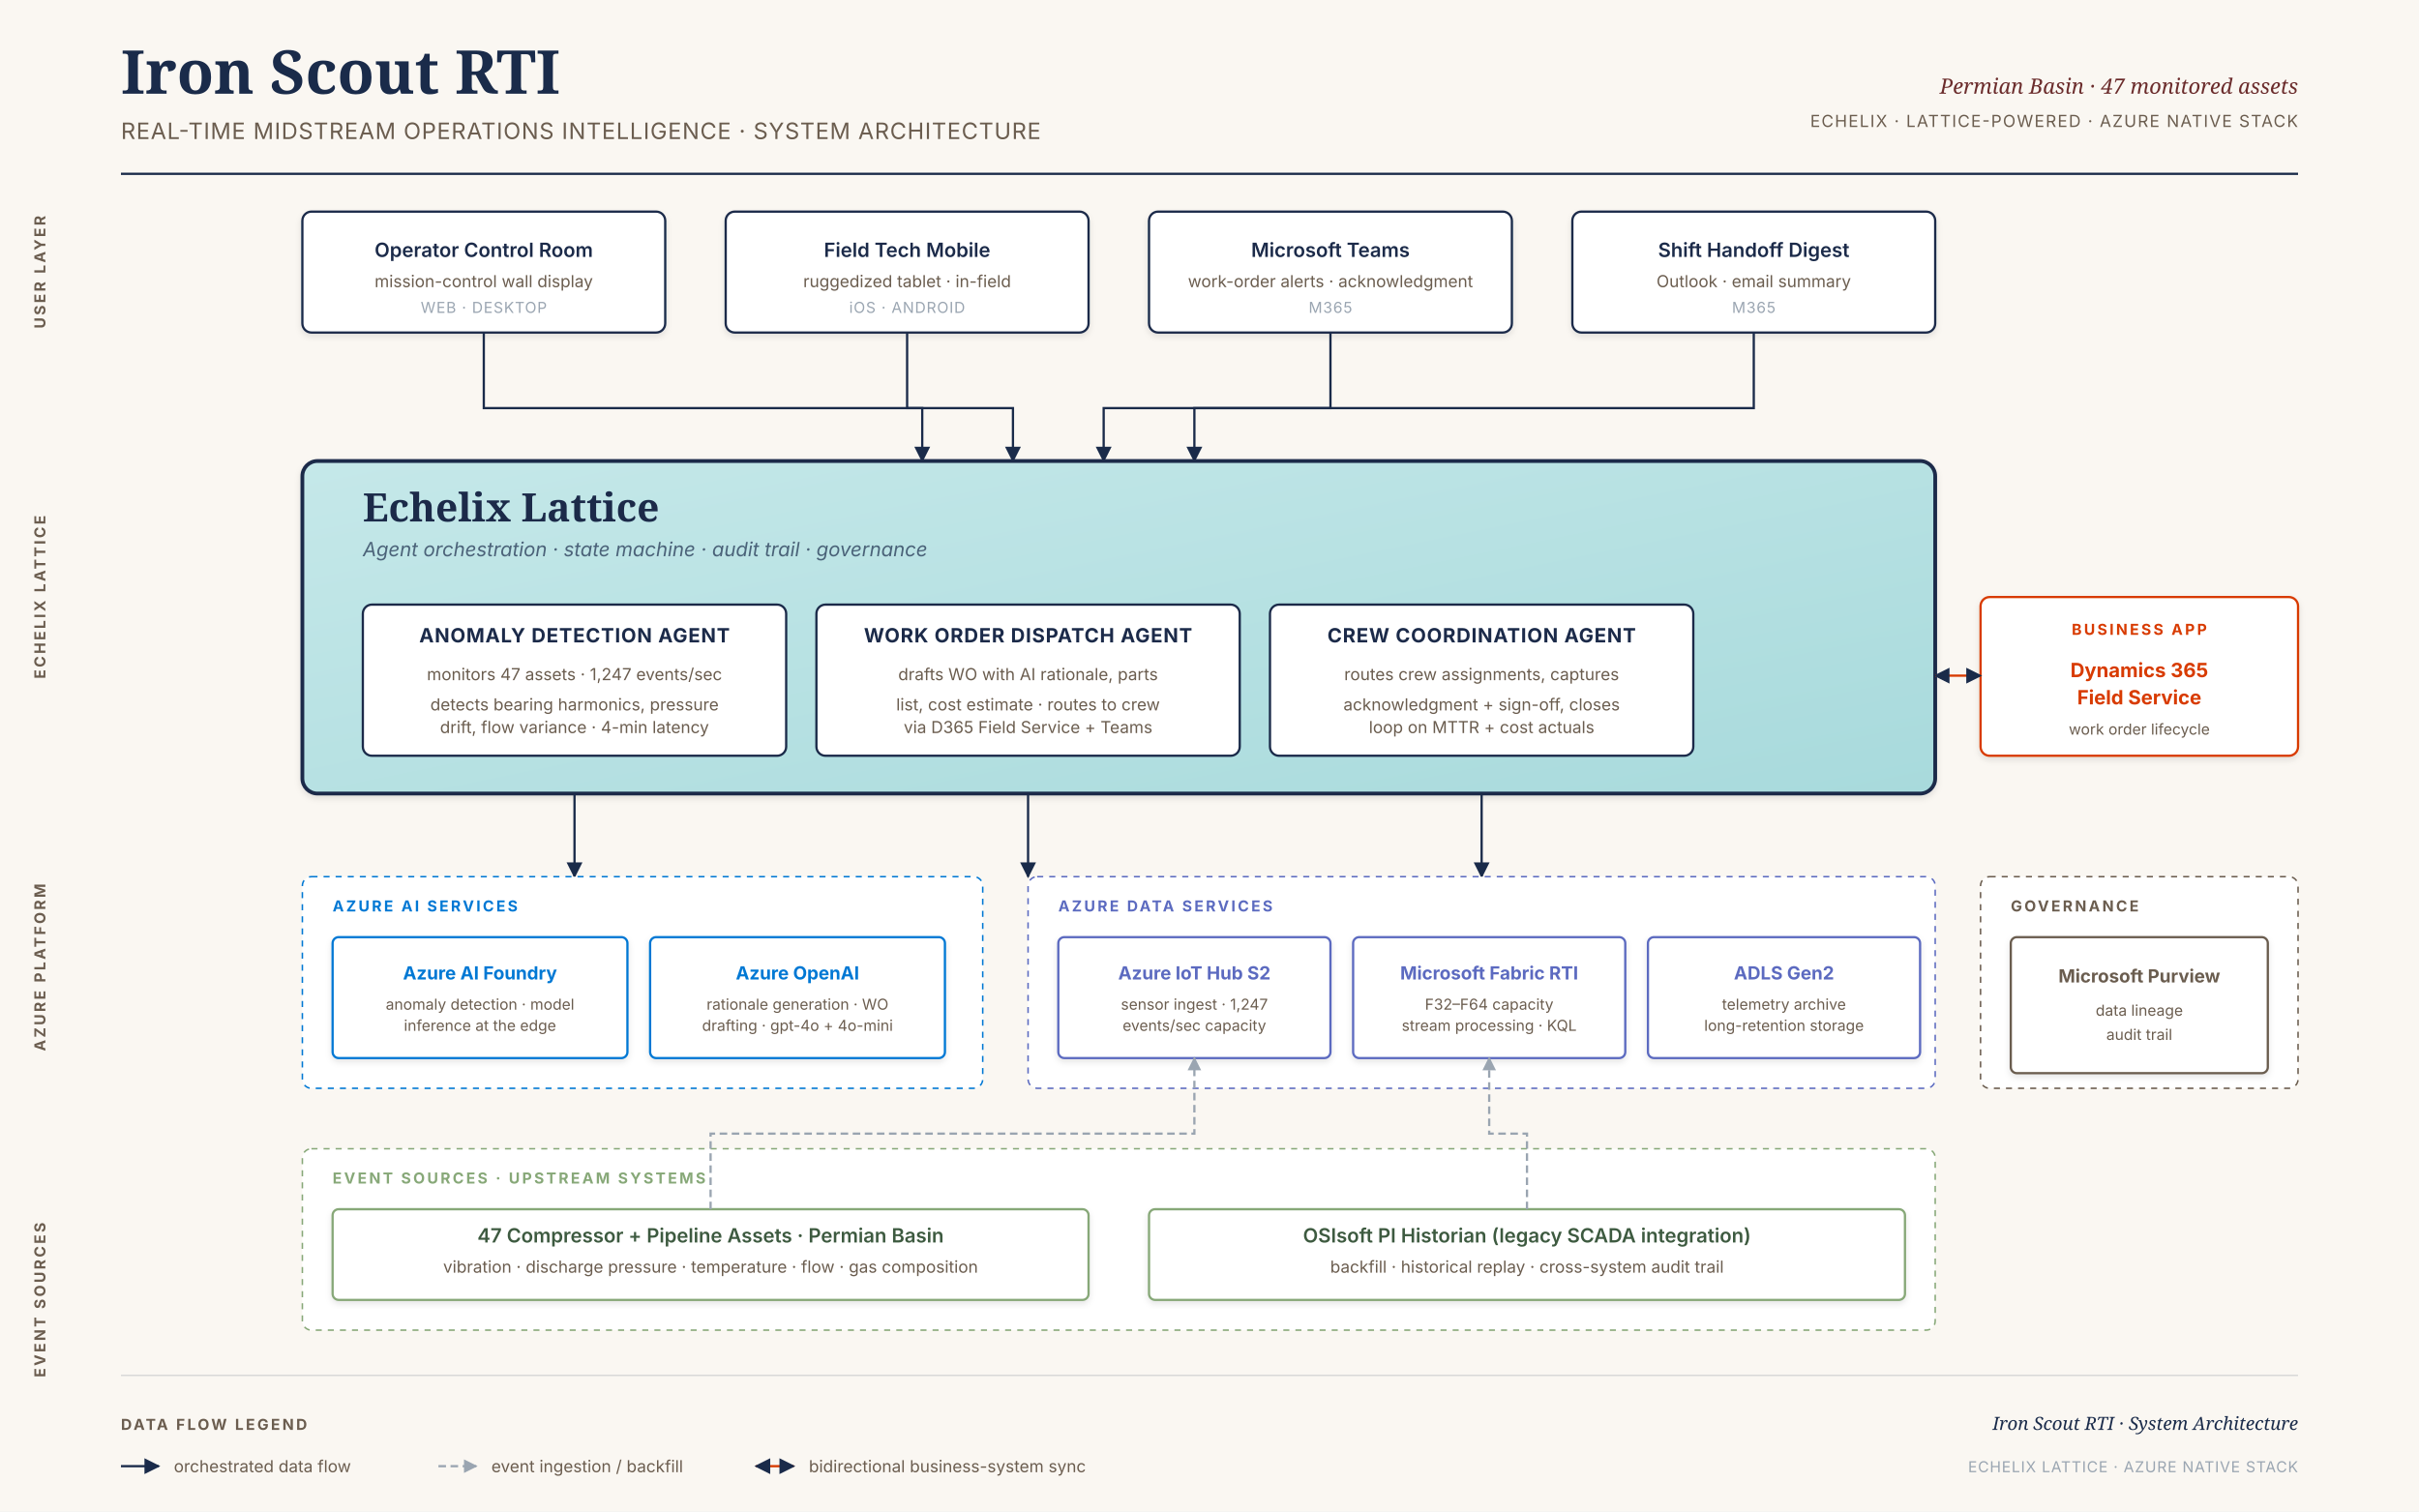
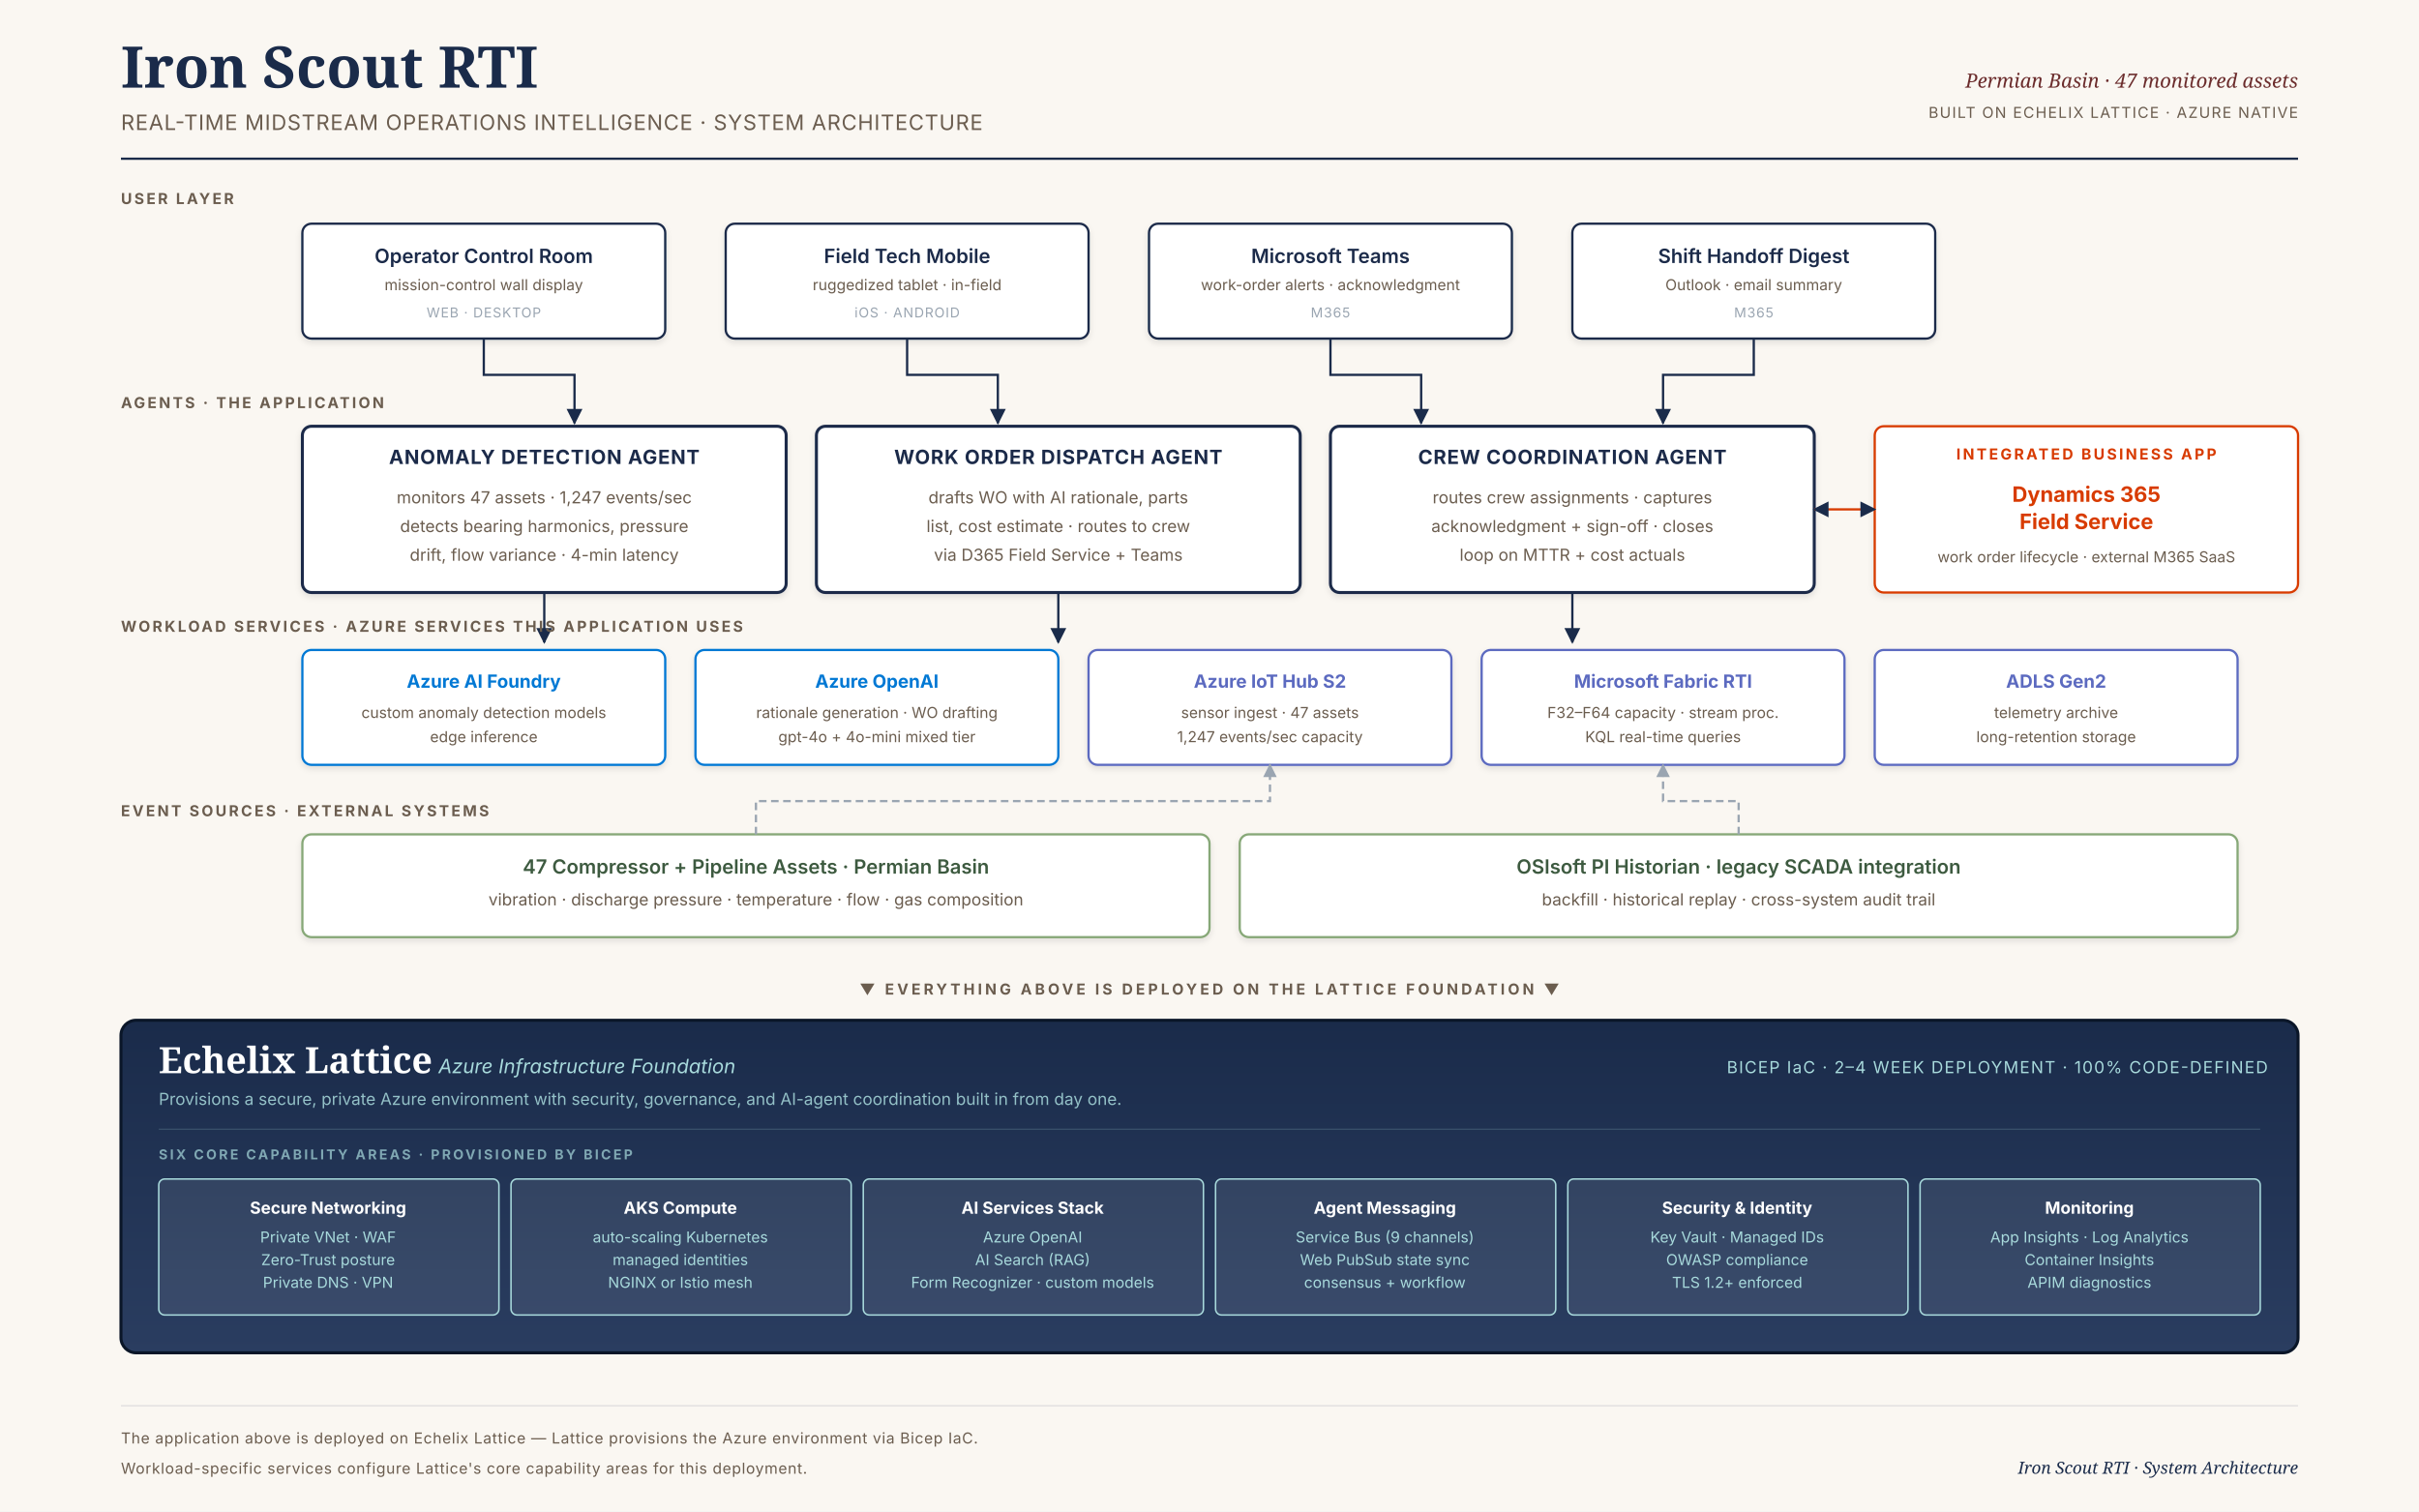
<svg xmlns="http://www.w3.org/2000/svg" viewBox="0 0 1600 1000" font-family="Inter, -apple-system, BlinkMacSystemFont, 'Helvetica Neue', Arial, sans-serif">
  <defs>
    <filter id="cardShadow" x="-5%" y="-5%" width="110%" height="115%">
      <feGaussianBlur in="SourceAlpha" stdDeviation="2" />
      <feOffset dx="0" dy="2" result="offset" />
      <feComponentTransfer>
        <feFuncA type="linear" slope="0.10" />
      </feComponentTransfer>
      <feMerge>
        <feMergeNode />
        <feMergeNode in="SourceGraphic" />
      </feMerge>
    </filter>
-     <linearGradient id="latticeFill" x1="0" y1="0" x2="1" y2="1">
-       <stop offset="0%" stop-color="#C5E8E9" />
-       <stop offset="100%" stop-color="#A8DADC" />
+     <linearGradient id="latticeFoundation" x1="0" y1="0" x2="0" y2="1">
+       <stop offset="0%" stop-color="#1A2B4A" />
+       <stop offset="100%" stop-color="#2A3D60" />
    </linearGradient>
    <marker id="arrow" viewBox="0 0 10 10" refX="9" refY="5" markerWidth="7" markerHeight="7" orient="auto-start-reverse">
      <path d="M 0 0 L 10 5 L 0 10 z" fill="#1A2B4A" />
    </marker>
    <marker id="arrowMuted" viewBox="0 0 10 10" refX="9" refY="5" markerWidth="6" markerHeight="6" orient="auto-start-reverse">
      <path d="M 0 0 L 10 5 L 0 10 z" fill="#9AA5B1" />
    </marker>
  </defs>
  <rect width="1600" height="1000" fill="#FAF7F2" />
-   <text x="80" y="62" font-family="Newsreader, 'Source Serif Pro', Georgia, serif" font-size="40" font-weight="600" fill="#1A2B4A">Iron Scout RTI</text>
-   <text x="80" y="92" font-size="15" fill="#6B5D4F" letter-spacing="0.5">REAL-TIME MIDSTREAM OPERATIONS INTELLIGENCE  ·  SYSTEM ARCHITECTURE</text>
-   <line x1="80" y1="115" x2="1520" y2="115" stroke="#1A2B4A" stroke-width="1.5" />
-   <text x="1520" y="62" text-anchor="end" font-family="Newsreader, Georgia, serif" font-size="14" fill="#6B2C2C" font-style="italic">Permian Basin · 47 monitored assets</text>
-   <text x="1520" y="84" text-anchor="end" font-size="11" fill="#6B5D4F" letter-spacing="0.8">
-     ECHELIX  ·  LATTICE-POWERED  ·  AZURE NATIVE STACK
+   <text x="80" y="58" font-family="Newsreader, Georgia, serif" font-size="38" font-weight="600" fill="#1A2B4A">Iron Scout RTI</text>
+   <text x="80" y="86" font-size="14" fill="#6B5D4F" letter-spacing="0.5">REAL-TIME MIDSTREAM OPERATIONS INTELLIGENCE  ·  SYSTEM ARCHITECTURE</text>
+   <line x1="80" y1="105" x2="1520" y2="105" stroke="#1A2B4A" stroke-width="1.5" />
+   <text x="1520" y="58" text-anchor="end" font-family="Newsreader, Georgia, serif" font-size="13" fill="#6B2C2C" font-style="italic">Permian Basin · 47 monitored assets</text>
+   <text x="1520" y="78" text-anchor="end" font-size="10" fill="#6B5D4F" letter-spacing="0.8">
+     BUILT ON ECHELIX LATTICE  ·  AZURE NATIVE
  </text>
-   <g font-size="10" font-weight="700" letter-spacing="1.5" fill="#6B5D4F">
-     <text x="30" y="180" transform="rotate(-90 30 180)" text-anchor="middle">USER LAYER</text>
-     <text x="30" y="395" transform="rotate(-90 30 395)" text-anchor="middle">ECHELIX LATTICE</text>
-     <text x="30" y="640" transform="rotate(-90 30 640)" text-anchor="middle">AZURE PLATFORM</text>
-     <text x="30" y="860" transform="rotate(-90 30 860)" text-anchor="middle">EVENT SOURCES</text>
+   <text x="80" y="135" font-size="10" font-weight="700" letter-spacing="1.5" fill="#6B5D4F">USER LAYER</text>
+   <g filter="url(#cardShadow)">
+     <rect x="200" y="148" width="240" height="76" rx="6" fill="#FFFFFF" stroke="#1A2B4A" stroke-width="1.5" />
+     <text x="320" y="174" text-anchor="middle" font-size="13" font-weight="600" fill="#1A2B4A">Operator Control Room</text>
+     <text x="320" y="192" text-anchor="middle" font-size="10" fill="#6B5D4F">mission-control wall display</text>
+     <text x="320" y="210" text-anchor="middle" font-size="9" fill="#9AA5B1" letter-spacing="0.5">WEB · DESKTOP</text>
+     <rect x="480" y="148" width="240" height="76" rx="6" fill="#FFFFFF" stroke="#1A2B4A" stroke-width="1.5" />
+     <text x="600" y="174" text-anchor="middle" font-size="13" font-weight="600" fill="#1A2B4A">Field Tech Mobile</text>
+     <text x="600" y="192" text-anchor="middle" font-size="10" fill="#6B5D4F">ruggedized tablet · in-field</text>
+     <text x="600" y="210" text-anchor="middle" font-size="9" fill="#9AA5B1" letter-spacing="0.5">iOS · ANDROID</text>
+     <rect x="760" y="148" width="240" height="76" rx="6" fill="#FFFFFF" stroke="#1A2B4A" stroke-width="1.5" />
+     <text x="880" y="174" text-anchor="middle" font-size="13" font-weight="600" fill="#1A2B4A">Microsoft Teams</text>
+     <text x="880" y="192" text-anchor="middle" font-size="10" fill="#6B5D4F">work-order alerts · acknowledgment</text>
+     <text x="880" y="210" text-anchor="middle" font-size="9" fill="#9AA5B1" letter-spacing="0.5">M365</text>
+     <rect x="1040" y="148" width="240" height="76" rx="6" fill="#FFFFFF" stroke="#1A2B4A" stroke-width="1.5" />
+     <text x="1160" y="174" text-anchor="middle" font-size="13" font-weight="600" fill="#1A2B4A">Shift Handoff Digest</text>
+     <text x="1160" y="192" text-anchor="middle" font-size="10" fill="#6B5D4F">Outlook · email summary</text>
+     <text x="1160" y="210" text-anchor="middle" font-size="9" fill="#9AA5B1" letter-spacing="0.5">M365</text>
+   </g>
+   <g stroke="#1A2B4A" stroke-width="1.5" fill="none" marker-end="url(#arrow)">
+     <path d="M 320 224 L 320 248 L 380 248 L 380 280" />
+     <path d="M 600 224 L 600 248 L 660 248 L 660 280" />
+     <path d="M 880 224 L 880 248 L 940 248 L 940 280" />
+     <path d="M 1160 224 L 1160 248 L 1100 248 L 1100 280" />
+   </g>
+   <text x="80" y="270" font-size="10" font-weight="700" letter-spacing="1.5" fill="#6B5D4F">AGENTS  ·  THE APPLICATION</text>
+   <g filter="url(#cardShadow)">
+     <rect x="200" y="282" width="320" height="110" rx="6" fill="#FFFFFF" stroke="#1A2B4A" stroke-width="2" />
+     <text x="360" y="307" text-anchor="middle" font-size="13" font-weight="700" fill="#1A2B4A" letter-spacing="0.5">ANOMALY DETECTION AGENT</text>
+     <text x="360" y="333" text-anchor="middle" font-size="11" fill="#6B5D4F">monitors 47 assets · 1,247 events/sec</text>
+     <text x="360" y="352" text-anchor="middle" font-size="11" fill="#6B5D4F">detects bearing harmonics, pressure</text>
+     <text x="360" y="371" text-anchor="middle" font-size="11" fill="#6B5D4F">drift, flow variance · 4-min latency</text>
+     <rect x="540" y="282" width="320" height="110" rx="6" fill="#FFFFFF" stroke="#1A2B4A" stroke-width="2" />
+     <text x="700" y="307" text-anchor="middle" font-size="13" font-weight="700" fill="#1A2B4A" letter-spacing="0.5">WORK ORDER DISPATCH AGENT</text>
+     <text x="700" y="333" text-anchor="middle" font-size="11" fill="#6B5D4F">drafts WO with AI rationale, parts</text>
+     <text x="700" y="352" text-anchor="middle" font-size="11" fill="#6B5D4F">list, cost estimate · routes to crew</text>
+     <text x="700" y="371" text-anchor="middle" font-size="11" fill="#6B5D4F">via D365 Field Service + Teams</text>
+     <rect x="880" y="282" width="320" height="110" rx="6" fill="#FFFFFF" stroke="#1A2B4A" stroke-width="2" />
+     <text x="1040" y="307" text-anchor="middle" font-size="13" font-weight="700" fill="#1A2B4A" letter-spacing="0.5">CREW COORDINATION AGENT</text>
+     <text x="1040" y="333" text-anchor="middle" font-size="11" fill="#6B5D4F">routes crew assignments · captures</text>
+     <text x="1040" y="352" text-anchor="middle" font-size="11" fill="#6B5D4F">acknowledgment + sign-off · closes</text>
+     <text x="1040" y="371" text-anchor="middle" font-size="11" fill="#6B5D4F">loop on MTTR + cost actuals</text>
  </g>
  <g filter="url(#cardShadow)">
-     <rect x="200" y="140" width="240" height="80" rx="6" fill="#FFFFFF" stroke="#1A2B4A" stroke-width="1.5" />
-     <text x="320" y="170" text-anchor="middle" font-size="13" font-weight="600" fill="#1A2B4A">Operator Control Room</text>
-     <text x="320" y="190" text-anchor="middle" font-size="11" fill="#6B5D4F">mission-control wall display</text>
-     <text x="320" y="207" text-anchor="middle" font-size="10" fill="#9AA5B1" letter-spacing="0.5">WEB · DESKTOP</text>
-     <rect x="480" y="140" width="240" height="80" rx="6" fill="#FFFFFF" stroke="#1A2B4A" stroke-width="1.5" />
-     <text x="600" y="170" text-anchor="middle" font-size="13" font-weight="600" fill="#1A2B4A">Field Tech Mobile</text>
-     <text x="600" y="190" text-anchor="middle" font-size="11" fill="#6B5D4F">ruggedized tablet · in-field</text>
-     <text x="600" y="207" text-anchor="middle" font-size="10" fill="#9AA5B1" letter-spacing="0.5">iOS · ANDROID</text>
-     <rect x="760" y="140" width="240" height="80" rx="6" fill="#FFFFFF" stroke="#1A2B4A" stroke-width="1.5" />
-     <text x="880" y="170" text-anchor="middle" font-size="13" font-weight="600" fill="#1A2B4A">Microsoft Teams</text>
-     <text x="880" y="190" text-anchor="middle" font-size="11" fill="#6B5D4F">work-order alerts · acknowledgment</text>
-     <text x="880" y="207" text-anchor="middle" font-size="10" fill="#9AA5B1" letter-spacing="0.5">M365</text>
-     <rect x="1040" y="140" width="240" height="80" rx="6" fill="#FFFFFF" stroke="#1A2B4A" stroke-width="1.5" />
-     <text x="1160" y="170" text-anchor="middle" font-size="13" font-weight="600" fill="#1A2B4A">Shift Handoff Digest</text>
-     <text x="1160" y="190" text-anchor="middle" font-size="11" fill="#6B5D4F">Outlook · email summary</text>
-     <text x="1160" y="207" text-anchor="middle" font-size="10" fill="#9AA5B1" letter-spacing="0.5">M365</text>
+     <rect x="1240" y="282" width="280" height="110" rx="6" fill="#FFFFFF" stroke="#D83B01" stroke-width="1.5" />
+     <text x="1380" y="304" text-anchor="middle" font-size="10" font-weight="700" letter-spacing="1.5" fill="#D83B01">INTEGRATED BUSINESS APP</text>
+     <text x="1380" y="332" text-anchor="middle" font-size="14" font-weight="700" fill="#D83B01">Dynamics 365</text>
+     <text x="1380" y="350" text-anchor="middle" font-size="14" font-weight="700" fill="#D83B01">Field Service</text>
+     <text x="1380" y="372" text-anchor="middle" font-size="10" fill="#6B5D4F">work order lifecycle · external M365 SaaS</text>
+   </g>
+   <g stroke="#D83B01" stroke-width="1.5" fill="none" marker-end="url(#arrow)" marker-start="url(#arrow)">
+     <path d="M 1200 337 L 1240 337" />
  </g>
  <g stroke="#1A2B4A" stroke-width="1.5" fill="none" marker-end="url(#arrow)">
-     <path d="M 320 220 L 320 270 L 610 270 L 610 305" />
-     <path d="M 600 220 L 600 270 L 670 270 L 670 305" />
-     <path d="M 880 220 L 880 270 L 730 270 L 730 305" />
-     <path d="M 1160 220 L 1160 270 L 790 270 L 790 305" />
+     <path d="M 360 392 L 360 425" />
+     <path d="M 700 392 L 700 425" />
+     <path d="M 1040 392 L 1040 425" />
  </g>
+   <text x="80" y="418" font-size="10" font-weight="700" letter-spacing="1.5" fill="#6B5D4F">WORKLOAD SERVICES  ·  AZURE SERVICES THIS APPLICATION USES</text>
  <g filter="url(#cardShadow)">
-     <rect x="200" y="305" width="1080" height="220" rx="10" fill="url(#latticeFill)" stroke="#1A2B4A" stroke-width="2.5" />
-     <text x="240" y="345" font-family="Newsreader, Georgia, serif" font-size="26" font-weight="600" fill="#1A2B4A">Echelix Lattice</text>
-     <text x="240" y="368" font-size="13" fill="#1A2B4A" font-style="italic" opacity="0.7">
-       Agent orchestration · state machine · audit trail · governance
-     </text>
-     <rect x="240" y="400" width="280" height="100" rx="6" fill="#FFFFFF" stroke="#1A2B4A" stroke-width="1.5" />
-     <text x="380" y="425" text-anchor="middle" font-size="13" font-weight="700" fill="#1A2B4A" letter-spacing="0.5">ANOMALY DETECTION AGENT</text>
-     <text x="380" y="450" text-anchor="middle" font-size="11" fill="#6B5D4F">monitors 47 assets · 1,247 events/sec</text>
-     <text x="380" y="470" text-anchor="middle" font-size="11" fill="#6B5D4F">detects bearing harmonics, pressure</text>
-     <text x="380" y="485" text-anchor="middle" font-size="11" fill="#6B5D4F">drift, flow variance · 4-min latency</text>
-     <rect x="540" y="400" width="280" height="100" rx="6" fill="#FFFFFF" stroke="#1A2B4A" stroke-width="1.5" />
-     <text x="680" y="425" text-anchor="middle" font-size="13" font-weight="700" fill="#1A2B4A" letter-spacing="0.5">WORK ORDER DISPATCH AGENT</text>
-     <text x="680" y="450" text-anchor="middle" font-size="11" fill="#6B5D4F">drafts WO with AI rationale, parts</text>
-     <text x="680" y="470" text-anchor="middle" font-size="11" fill="#6B5D4F">list, cost estimate · routes to crew</text>
-     <text x="680" y="485" text-anchor="middle" font-size="11" fill="#6B5D4F">via D365 Field Service + Teams</text>
-     <rect x="840" y="400" width="280" height="100" rx="6" fill="#FFFFFF" stroke="#1A2B4A" stroke-width="1.5" />
-     <text x="980" y="425" text-anchor="middle" font-size="13" font-weight="700" fill="#1A2B4A" letter-spacing="0.5">CREW COORDINATION AGENT</text>
-     <text x="980" y="450" text-anchor="middle" font-size="11" fill="#6B5D4F">routes crew assignments, captures</text>
-     <text x="980" y="470" text-anchor="middle" font-size="11" fill="#6B5D4F">acknowledgment + sign-off, closes</text>
-     <text x="980" y="485" text-anchor="middle" font-size="11" fill="#6B5D4F">loop on MTTR + cost actuals</text>
+     <rect x="200" y="430" width="240" height="76" rx="6" fill="#FFFFFF" stroke="#0078D4" stroke-width="1.5" />
+     <text x="320" y="455" text-anchor="middle" font-size="12" font-weight="700" fill="#0078D4">Azure AI Foundry</text>
+     <text x="320" y="475" text-anchor="middle" font-size="10" fill="#6B5D4F">custom anomaly detection models</text>
+     <text x="320" y="491" text-anchor="middle" font-size="10" fill="#6B5D4F">edge inference</text>
+     <rect x="460" y="430" width="240" height="76" rx="6" fill="#FFFFFF" stroke="#0078D4" stroke-width="1.5" />
+     <text x="580" y="455" text-anchor="middle" font-size="12" font-weight="700" fill="#0078D4">Azure OpenAI</text>
+     <text x="580" y="475" text-anchor="middle" font-size="10" fill="#6B5D4F">rationale generation · WO drafting</text>
+     <text x="580" y="491" text-anchor="middle" font-size="10" fill="#6B5D4F">gpt-4o + 4o-mini mixed tier</text>
+     <rect x="720" y="430" width="240" height="76" rx="6" fill="#FFFFFF" stroke="#5C6BC0" stroke-width="1.5" />
+     <text x="840" y="455" text-anchor="middle" font-size="12" font-weight="700" fill="#5C6BC0">Azure IoT Hub S2</text>
+     <text x="840" y="475" text-anchor="middle" font-size="10" fill="#6B5D4F">sensor ingest · 47 assets</text>
+     <text x="840" y="491" text-anchor="middle" font-size="10" fill="#6B5D4F">1,247 events/sec capacity</text>
+     <rect x="980" y="430" width="240" height="76" rx="6" fill="#FFFFFF" stroke="#5C6BC0" stroke-width="1.5" />
+     <text x="1100" y="455" text-anchor="middle" font-size="12" font-weight="700" fill="#5C6BC0">Microsoft Fabric RTI</text>
+     <text x="1100" y="475" text-anchor="middle" font-size="10" fill="#6B5D4F">F32–F64 capacity · stream proc.</text>
+     <text x="1100" y="491" text-anchor="middle" font-size="10" fill="#6B5D4F">KQL real-time queries</text>
+     <rect x="1240" y="430" width="240" height="76" rx="6" fill="#FFFFFF" stroke="#5C6BC0" stroke-width="1.5" />
+     <text x="1360" y="455" text-anchor="middle" font-size="12" font-weight="700" fill="#5C6BC0">ADLS Gen2</text>
+     <text x="1360" y="475" text-anchor="middle" font-size="10" fill="#6B5D4F">telemetry archive</text>
+     <text x="1360" y="491" text-anchor="middle" font-size="10" fill="#6B5D4F">long-retention storage</text>
  </g>
-   <g stroke="#1A2B4A" stroke-width="1.5" fill="none" marker-end="url(#arrow)">
-     <path d="M 380 525 L 380 580" />
-     <path d="M 680 525 L 680 580" />
-     <path d="M 980 525 L 980 580" />
-   </g>
-   <g>
-     <rect x="200" y="580" width="450" height="140" rx="6" fill="#FFFFFF" stroke="#0078D4" stroke-width="1" stroke-dasharray="4,4" />
-     <text x="220" y="603" font-size="10" font-weight="700" letter-spacing="1.5" fill="#0078D4">AZURE AI SERVICES</text>
-     <g filter="url(#cardShadow)">
-       <rect x="220" y="620" width="195" height="80" rx="4" fill="#FFFFFF" stroke="#0078D4" stroke-width="1.5" />
-       <text x="317.5" y="648" text-anchor="middle" font-size="12" font-weight="700" fill="#0078D4">Azure AI Foundry</text>
-       <text x="317.5" y="668" text-anchor="middle" font-size="10" fill="#6B5D4F">anomaly detection · model</text>
-       <text x="317.5" y="682" text-anchor="middle" font-size="10" fill="#6B5D4F">inference at the edge</text>
-       <rect x="430" y="620" width="195" height="80" rx="4" fill="#FFFFFF" stroke="#0078D4" stroke-width="1.5" />
-       <text x="527.5" y="648" text-anchor="middle" font-size="12" font-weight="700" fill="#0078D4">Azure OpenAI</text>
-       <text x="527.5" y="668" text-anchor="middle" font-size="10" fill="#6B5D4F">rationale generation · WO</text>
-       <text x="527.5" y="682" text-anchor="middle" font-size="10" fill="#6B5D4F">drafting · gpt-4o + 4o-mini</text>
-     </g>
-   </g>
-   <g>
-     <rect x="680" y="580" width="600" height="140" rx="6" fill="#FFFFFF" stroke="#5C6BC0" stroke-width="1" stroke-dasharray="4,4" />
-     <text x="700" y="603" font-size="10" font-weight="700" letter-spacing="1.5" fill="#5C6BC0">AZURE DATA SERVICES</text>
-     <g filter="url(#cardShadow)">
-       <rect x="700" y="620" width="180" height="80" rx="4" fill="#FFFFFF" stroke="#5C6BC0" stroke-width="1.5" />
-       <text x="790" y="648" text-anchor="middle" font-size="12" font-weight="700" fill="#5C6BC0">Azure IoT Hub S2</text>
-       <text x="790" y="668" text-anchor="middle" font-size="10" fill="#6B5D4F">sensor ingest · 1,247</text>
-       <text x="790" y="682" text-anchor="middle" font-size="10" fill="#6B5D4F">events/sec capacity</text>
-       <rect x="895" y="620" width="180" height="80" rx="4" fill="#FFFFFF" stroke="#5C6BC0" stroke-width="1.5" />
-       <text x="985" y="648" text-anchor="middle" font-size="12" font-weight="700" fill="#5C6BC0">Microsoft Fabric RTI</text>
-       <text x="985" y="668" text-anchor="middle" font-size="10" fill="#6B5D4F">F32–F64 capacity</text>
-       <text x="985" y="682" text-anchor="middle" font-size="10" fill="#6B5D4F">stream processing · KQL</text>
-       <rect x="1090" y="620" width="180" height="80" rx="4" fill="#FFFFFF" stroke="#5C6BC0" stroke-width="1.5" />
-       <text x="1180" y="648" text-anchor="middle" font-size="12" font-weight="700" fill="#5C6BC0">ADLS Gen2</text>
-       <text x="1180" y="668" text-anchor="middle" font-size="10" fill="#6B5D4F">telemetry archive</text>
-       <text x="1180" y="682" text-anchor="middle" font-size="10" fill="#6B5D4F">long-retention storage</text>
-     </g>
-   </g>
+   <text x="80" y="540" font-size="10" font-weight="700" letter-spacing="1.5" fill="#6B5D4F">EVENT SOURCES  ·  EXTERNAL SYSTEMS</text>
  <g filter="url(#cardShadow)">
-     <rect x="1310" y="395" width="210" height="105" rx="6" fill="#FFFFFF" stroke="#D83B01" stroke-width="1.5" />
-     <text x="1415" y="420" text-anchor="middle" font-size="10" font-weight="700" letter-spacing="1.5" fill="#D83B01">BUSINESS APP</text>
-     <text x="1415" y="448" text-anchor="middle" font-size="13" font-weight="700" fill="#D83B01">Dynamics 365</text>
-     <text x="1415" y="466" text-anchor="middle" font-size="13" font-weight="700" fill="#D83B01">Field Service</text>
-     <text x="1415" y="486" text-anchor="middle" font-size="10" fill="#6B5D4F">work order lifecycle</text>
-   </g>
-   <g stroke="#D83B01" stroke-width="1.5" fill="none" marker-end="url(#arrow)" marker-start="url(#arrow)">
-     <path d="M 1280 447 L 1310 447" />
-   </g>
-   <g>
-     <rect x="200" y="760" width="1080" height="120" rx="6" fill="#FFFFFF" stroke="#87A878" stroke-width="1" stroke-dasharray="4,4" />
-     <text x="220" y="783" font-size="10" font-weight="700" letter-spacing="1.5" fill="#87A878">EVENT SOURCES · UPSTREAM SYSTEMS</text>
-     <g filter="url(#cardShadow)">
-       <rect x="220" y="800" width="500" height="60" rx="4" fill="#FFFFFF" stroke="#87A878" stroke-width="1.5" />
-       <text x="470" y="822" text-anchor="middle" font-size="13" font-weight="600" fill="#3D5A3F">47 Compressor + Pipeline Assets · Permian Basin</text>
-       <text x="470" y="842" text-anchor="middle" font-size="11" fill="#6B5D4F">vibration · discharge pressure · temperature · flow · gas composition</text>
-       <rect x="760" y="800" width="500" height="60" rx="4" fill="#FFFFFF" stroke="#87A878" stroke-width="1.5" />
-       <text x="1010" y="822" text-anchor="middle" font-size="13" font-weight="600" fill="#3D5A3F">OSIsoft PI Historian (legacy SCADA integration)</text>
-       <text x="1010" y="842" text-anchor="middle" font-size="11" fill="#6B5D4F">backfill · historical replay · cross-system audit trail</text>
-     </g>
+     <rect x="200" y="552" width="600" height="68" rx="6" fill="#FFFFFF" stroke="#87A878" stroke-width="1.5" />
+     <text x="500" y="578" text-anchor="middle" font-size="13" font-weight="600" fill="#3D5A3F">47 Compressor + Pipeline Assets · Permian Basin</text>
+     <text x="500" y="599" text-anchor="middle" font-size="11" fill="#6B5D4F">vibration · discharge pressure · temperature · flow · gas composition</text>
+     <rect x="820" y="552" width="660" height="68" rx="6" fill="#FFFFFF" stroke="#87A878" stroke-width="1.5" />
+     <text x="1150" y="578" text-anchor="middle" font-size="13" font-weight="600" fill="#3D5A3F">OSIsoft PI Historian  ·  legacy SCADA integration</text>
+     <text x="1150" y="599" text-anchor="middle" font-size="11" fill="#6B5D4F">backfill · historical replay · cross-system audit trail</text>
  </g>
  <g stroke="#9AA5B1" stroke-width="1.5" fill="none" marker-end="url(#arrowMuted)" stroke-dasharray="5,3">
-     <path d="M 470 800 L 470 750 L 790 750 L 790 700" />
-     <path d="M 1010 800 L 1010 750 L 985 750 L 985 700" />
+     <path d="M 500 552 L 500 530 L 840 530 L 840 506" />
+     <path d="M 1150 552 L 1150 530 L 1100 530 L 1100 506" />
  </g>
-   <g>
-     <rect x="1310" y="580" width="210" height="140" rx="6" fill="#FFFFFF" stroke="#6B5D4F" stroke-width="1" stroke-dasharray="4,4" />
-     <text x="1330" y="603" font-size="10" font-weight="700" letter-spacing="1.5" fill="#6B5D4F">GOVERNANCE</text>
-     <g filter="url(#cardShadow)">
-       <rect x="1330" y="620" width="170" height="90" rx="4" fill="#FFFFFF" stroke="#6B5D4F" stroke-width="1.5" />
-       <text x="1415" y="650" text-anchor="middle" font-size="12" font-weight="700" fill="#6B5D4F">Microsoft Purview</text>
-       <text x="1415" y="672" text-anchor="middle" font-size="10" fill="#6B5D4F">data lineage</text>
-       <text x="1415" y="688" text-anchor="middle" font-size="10" fill="#6B5D4F">audit trail</text>
-     </g>
-   </g>
-   <line x1="80" y1="910" x2="1520" y2="910" stroke="#1A2B4A" stroke-width="0.5" opacity="0.3" />
-   <g font-size="11">
-     <text x="80" y="946" font-size="10" font-weight="700" letter-spacing="1.5" fill="#6B5D4F">DATA FLOW LEGEND</text>
-     <line x1="80" y1="970" x2="105" y2="970" stroke="#1A2B4A" stroke-width="1.5" marker-end="url(#arrow)" />
-     <text x="115" y="974" fill="#6B5D4F">orchestrated data flow</text>
-     <line x1="290" y1="970" x2="315" y2="970" stroke="#9AA5B1" stroke-width="1.5" stroke-dasharray="5,3" marker-end="url(#arrowMuted)" />
-     <text x="325" y="974" fill="#6B5D4F">event ingestion / backfill</text>
-     <line x1="500" y1="970" x2="525" y2="970" stroke="#D83B01" stroke-width="1.5" marker-end="url(#arrow)" marker-start="url(#arrow)" />
-     <text x="535" y="974" fill="#6B5D4F">bidirectional business-system sync</text>
-   </g>
-   <text x="1520" y="946" text-anchor="end" font-family="Newsreader, Georgia, serif" font-size="12" fill="#1A2B4A" font-style="italic">Iron Scout RTI · System Architecture</text>
-   <text x="1520" y="974" text-anchor="end" font-size="10" fill="#9AA5B1" letter-spacing="0.5">
-     ECHELIX LATTICE  ·  AZURE NATIVE STACK
+   <text x="800" y="658" text-anchor="middle" font-size="10" font-weight="700" letter-spacing="2" fill="#6B5D4F">
+     ▼  EVERYTHING ABOVE IS DEPLOYED ON THE LATTICE FOUNDATION  ▼
  </text>
+   <rect x="80" y="675" width="1440" height="220" rx="10" fill="url(#latticeFoundation)" stroke="#0A1628" stroke-width="2" />
+   <text x="105" y="710" font-family="Newsreader, Georgia, serif" font-size="24" font-weight="600" fill="#FFFFFF">Echelix Lattice</text>
+   <text x="290" y="710" font-size="13" fill="#A8DADC" font-style="italic">
+     Azure Infrastructure Foundation
+   </text>
+   <text x="1500" y="710" text-anchor="end" font-size="11" fill="#A8DADC" letter-spacing="0.8">
+     BICEP IaC  ·  2–4 WEEK DEPLOYMENT  ·  100% CODE-DEFINED
+   </text>
+   <text x="105" y="731" font-size="11" fill="#A8DADC" opacity="0.85">
+     Provisions a secure, private Azure environment with security, governance, and AI-agent coordination built in from day one.
+   </text>
+   <line x1="105" y1="747" x2="1495" y2="747" stroke="#A8DADC" stroke-width="0.5" opacity="0.3" />
+   <text x="105" y="767" font-size="9" font-weight="700" letter-spacing="1.5" fill="#A8DADC" opacity="0.7">SIX CORE CAPABILITY AREAS  ·  PROVISIONED BY BICEP</text>
+   <rect x="105" y="780" width="225" height="90" rx="4" fill="#FFFFFF" fill-opacity="0.08" stroke="#A8DADC" stroke-width="1" />
+   <text x="217" y="803" text-anchor="middle" font-size="11" font-weight="700" fill="#FFFFFF">Secure Networking</text>
+   <text x="217" y="822" text-anchor="middle" font-size="10" fill="#A8DADC">Private VNet · WAF</text>
+   <text x="217" y="837" text-anchor="middle" font-size="10" fill="#A8DADC">Zero-Trust posture</text>
+   <text x="217" y="852" text-anchor="middle" font-size="10" fill="#A8DADC">Private DNS · VPN</text>
+   <rect x="338" y="780" width="225" height="90" rx="4" fill="#FFFFFF" fill-opacity="0.08" stroke="#A8DADC" stroke-width="1" />
+   <text x="450" y="803" text-anchor="middle" font-size="11" font-weight="700" fill="#FFFFFF">AKS Compute</text>
+   <text x="450" y="822" text-anchor="middle" font-size="10" fill="#A8DADC">auto-scaling Kubernetes</text>
+   <text x="450" y="837" text-anchor="middle" font-size="10" fill="#A8DADC">managed identities</text>
+   <text x="450" y="852" text-anchor="middle" font-size="10" fill="#A8DADC">NGINX or Istio mesh</text>
+   <rect x="571" y="780" width="225" height="90" rx="4" fill="#FFFFFF" fill-opacity="0.08" stroke="#A8DADC" stroke-width="1" />
+   <text x="683" y="803" text-anchor="middle" font-size="11" font-weight="700" fill="#FFFFFF">AI Services Stack</text>
+   <text x="683" y="822" text-anchor="middle" font-size="10" fill="#A8DADC">Azure OpenAI</text>
+   <text x="683" y="837" text-anchor="middle" font-size="10" fill="#A8DADC">AI Search (RAG)</text>
+   <text x="683" y="852" text-anchor="middle" font-size="10" fill="#A8DADC">Form Recognizer · custom models</text>
+   <rect x="804" y="780" width="225" height="90" rx="4" fill="#FFFFFF" fill-opacity="0.08" stroke="#A8DADC" stroke-width="1" />
+   <text x="916" y="803" text-anchor="middle" font-size="11" font-weight="700" fill="#FFFFFF">Agent Messaging</text>
+   <text x="916" y="822" text-anchor="middle" font-size="10" fill="#A8DADC">Service Bus (9 channels)</text>
+   <text x="916" y="837" text-anchor="middle" font-size="10" fill="#A8DADC">Web PubSub state sync</text>
+   <text x="916" y="852" text-anchor="middle" font-size="10" fill="#A8DADC">consensus + workflow</text>
+   <rect x="1037" y="780" width="225" height="90" rx="4" fill="#FFFFFF" fill-opacity="0.08" stroke="#A8DADC" stroke-width="1" />
+   <text x="1149" y="803" text-anchor="middle" font-size="11" font-weight="700" fill="#FFFFFF">Security &amp; Identity</text>
+   <text x="1149" y="822" text-anchor="middle" font-size="10" fill="#A8DADC">Key Vault · Managed IDs</text>
+   <text x="1149" y="837" text-anchor="middle" font-size="10" fill="#A8DADC">OWASP compliance</text>
+   <text x="1149" y="852" text-anchor="middle" font-size="10" fill="#A8DADC">TLS 1.2+ enforced</text>
+   <rect x="1270" y="780" width="225" height="90" rx="4" fill="#FFFFFF" fill-opacity="0.08" stroke="#A8DADC" stroke-width="1" />
+   <text x="1382" y="803" text-anchor="middle" font-size="11" font-weight="700" fill="#FFFFFF">Monitoring</text>
+   <text x="1382" y="822" text-anchor="middle" font-size="10" fill="#A8DADC">App Insights · Log Analytics</text>
+   <text x="1382" y="837" text-anchor="middle" font-size="10" fill="#A8DADC">Container Insights</text>
+   <text x="1382" y="852" text-anchor="middle" font-size="10" fill="#A8DADC">APIM diagnostics</text>
+   <line x1="80" y1="930" x2="1520" y2="930" stroke="#1A2B4A" stroke-width="0.5" opacity="0.2" />
+   <text x="80" y="955" font-size="10" fill="#6B5D4F" letter-spacing="0.4">
+     The application above is deployed on Echelix Lattice — Lattice provisions the Azure environment via Bicep IaC.
+   </text>
+   <text x="80" y="975" font-size="10" fill="#6B5D4F" letter-spacing="0.4">
+     Workload-specific services configure Lattice's core capability areas for this deployment.
+   </text>
+   <text x="1520" y="975" text-anchor="end" font-family="Newsreader, Georgia, serif" font-size="11" fill="#1A2B4A" font-style="italic">Iron Scout RTI · System Architecture</text>
</svg>
